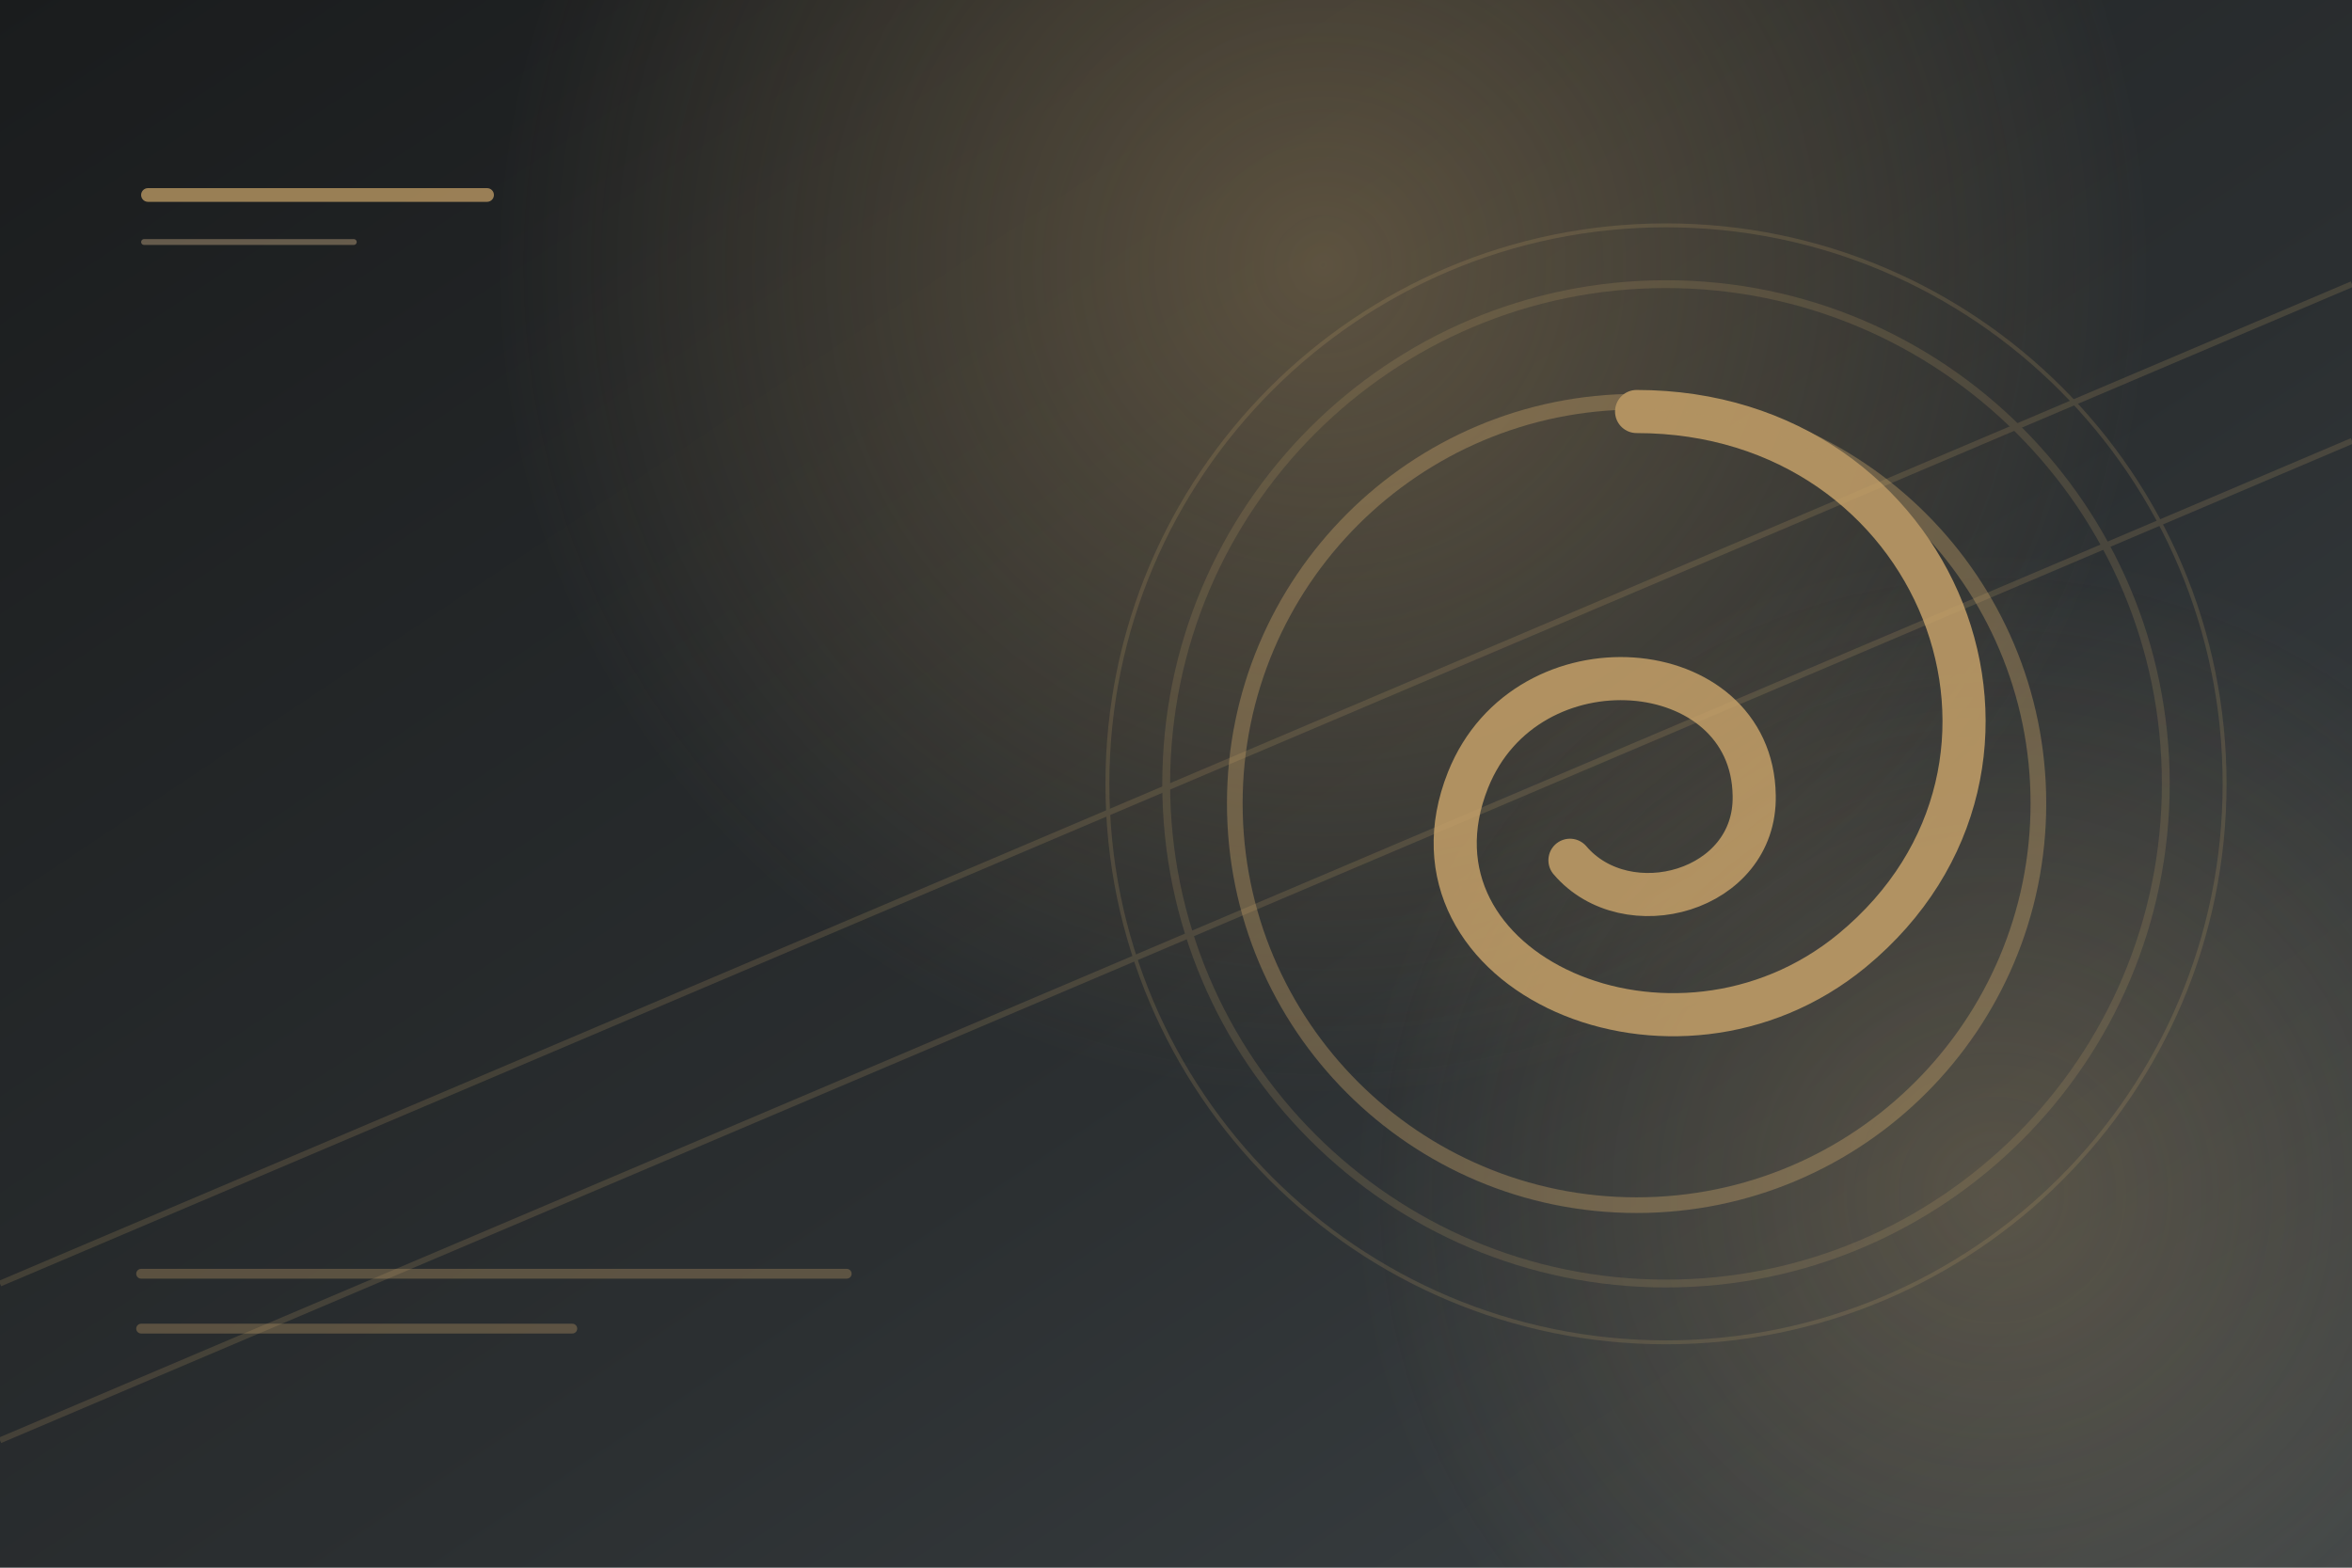
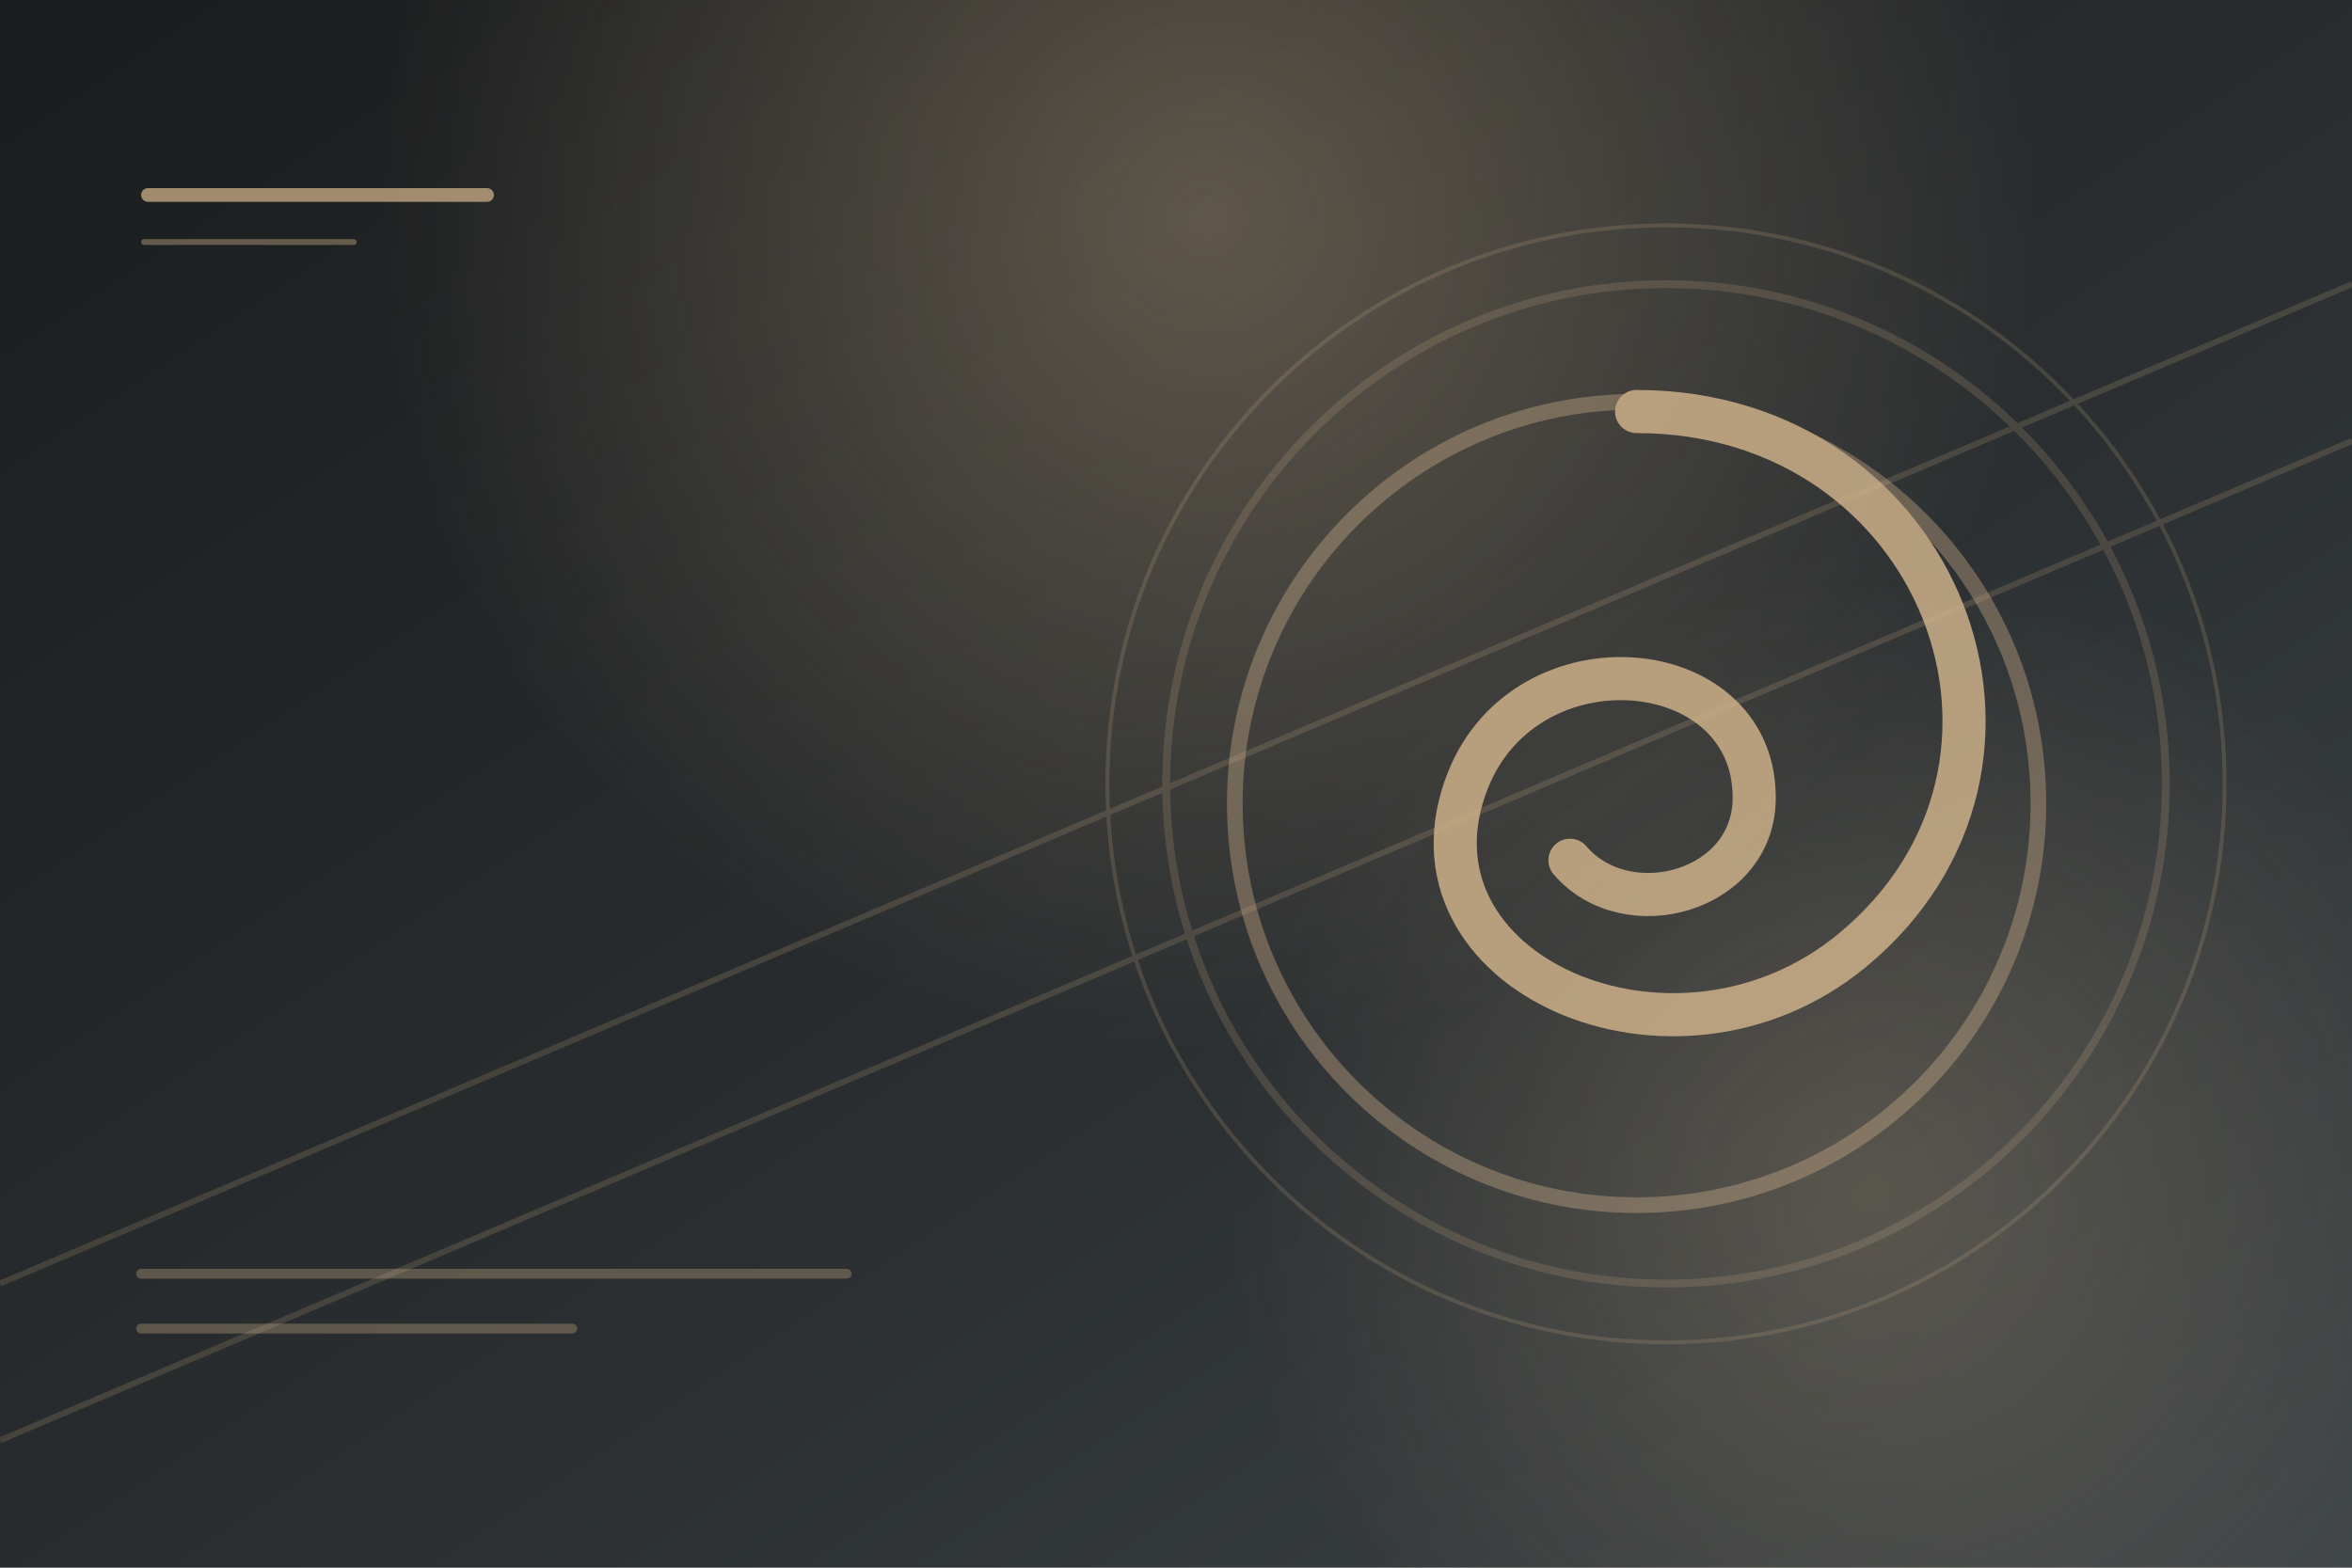
<svg xmlns="http://www.w3.org/2000/svg" width="1200" height="800" viewBox="0 0 1200 800" preserveAspectRatio="xMidYMid meet" role="img" aria-labelledby="title desc">
  <defs>
    <linearGradient id="bg" x1="0" y1="0" x2="1" y2="1">
      <stop stop-color="#1a1c1d" />
      <stop offset=".58" stop-color="#2b2f31" />
      <stop offset="1" stop-color="#3e4447" />
    </linearGradient>
    <radialGradient id="glow">
-       <stop stop-color="#c9a46a" stop-opacity=".34" />
-       <stop offset="1" stop-color="#c9a46a" stop-opacity="0" />
+       <stop stop-color="#d2b48c" stop-opacity=".34" />
+       <stop offset="1" stop-color="#d2b48c" stop-opacity="0" />
    </radialGradient>
  </defs>
  <rect width="1200" height="800" fill="url(#bg)" />
-   <circle cx="675" cy="137" r="420" fill="url(#glow)" />
-   <circle cx="1019" cy="610" r="330" fill="url(#glow)" opacity=".7" />
-   <g fill="none" stroke="#c9a46a" opacity=".18">
+   <circle cx="616" cy="113" r="420" fill="url(#glow)" />
+   <circle cx="955" cy="610" r="330" fill="url(#glow)" opacity=".7" />
+   <g fill="none" stroke="#d2b48c" opacity=".18">
    <path d="M0 655 1200 145M0 735 1200 225" stroke-width="3" />
    <circle cx="850" cy="400" r="255" stroke-width="4" />
    <circle cx="850" cy="400" r="285" stroke-width="2" />
  </g>
-   <g color="#c9a46a" opacity=".82">
+   <g color="#d2b48c" opacity=".82">
    <path d="M835 210c155 0 225 180 110 275-91 75-235 11-196-87 30-75 145-65 146 8 1 49-65 67-94 33" fill="none" stroke="currentColor" stroke-width="22" stroke-linecap="round" />
    <circle cx="835" cy="410" r="205" fill="none" stroke="currentColor" stroke-width="8" opacity=".45" />
  </g>
-   <rect x="72" y="96" width="180" height="7" rx="3.5" fill="#c9a46a" opacity=".72" />
+   <rect x="72" y="96" width="180" height="7" rx="3.5" fill="#d2b48c" opacity=".72" />
  <rect x="72" y="122" width="110" height="3" rx="1.5" fill="#d2b48c" opacity=".4" />
-   <path d="M72 650h360M72 678h220" stroke="#c9a46a" stroke-width="5" stroke-linecap="round" opacity=".32" />
+   <path d="M72 650h360M72 678h220" stroke="#d2b48c" stroke-width="5" stroke-linecap="round" opacity=".32" />
</svg>
